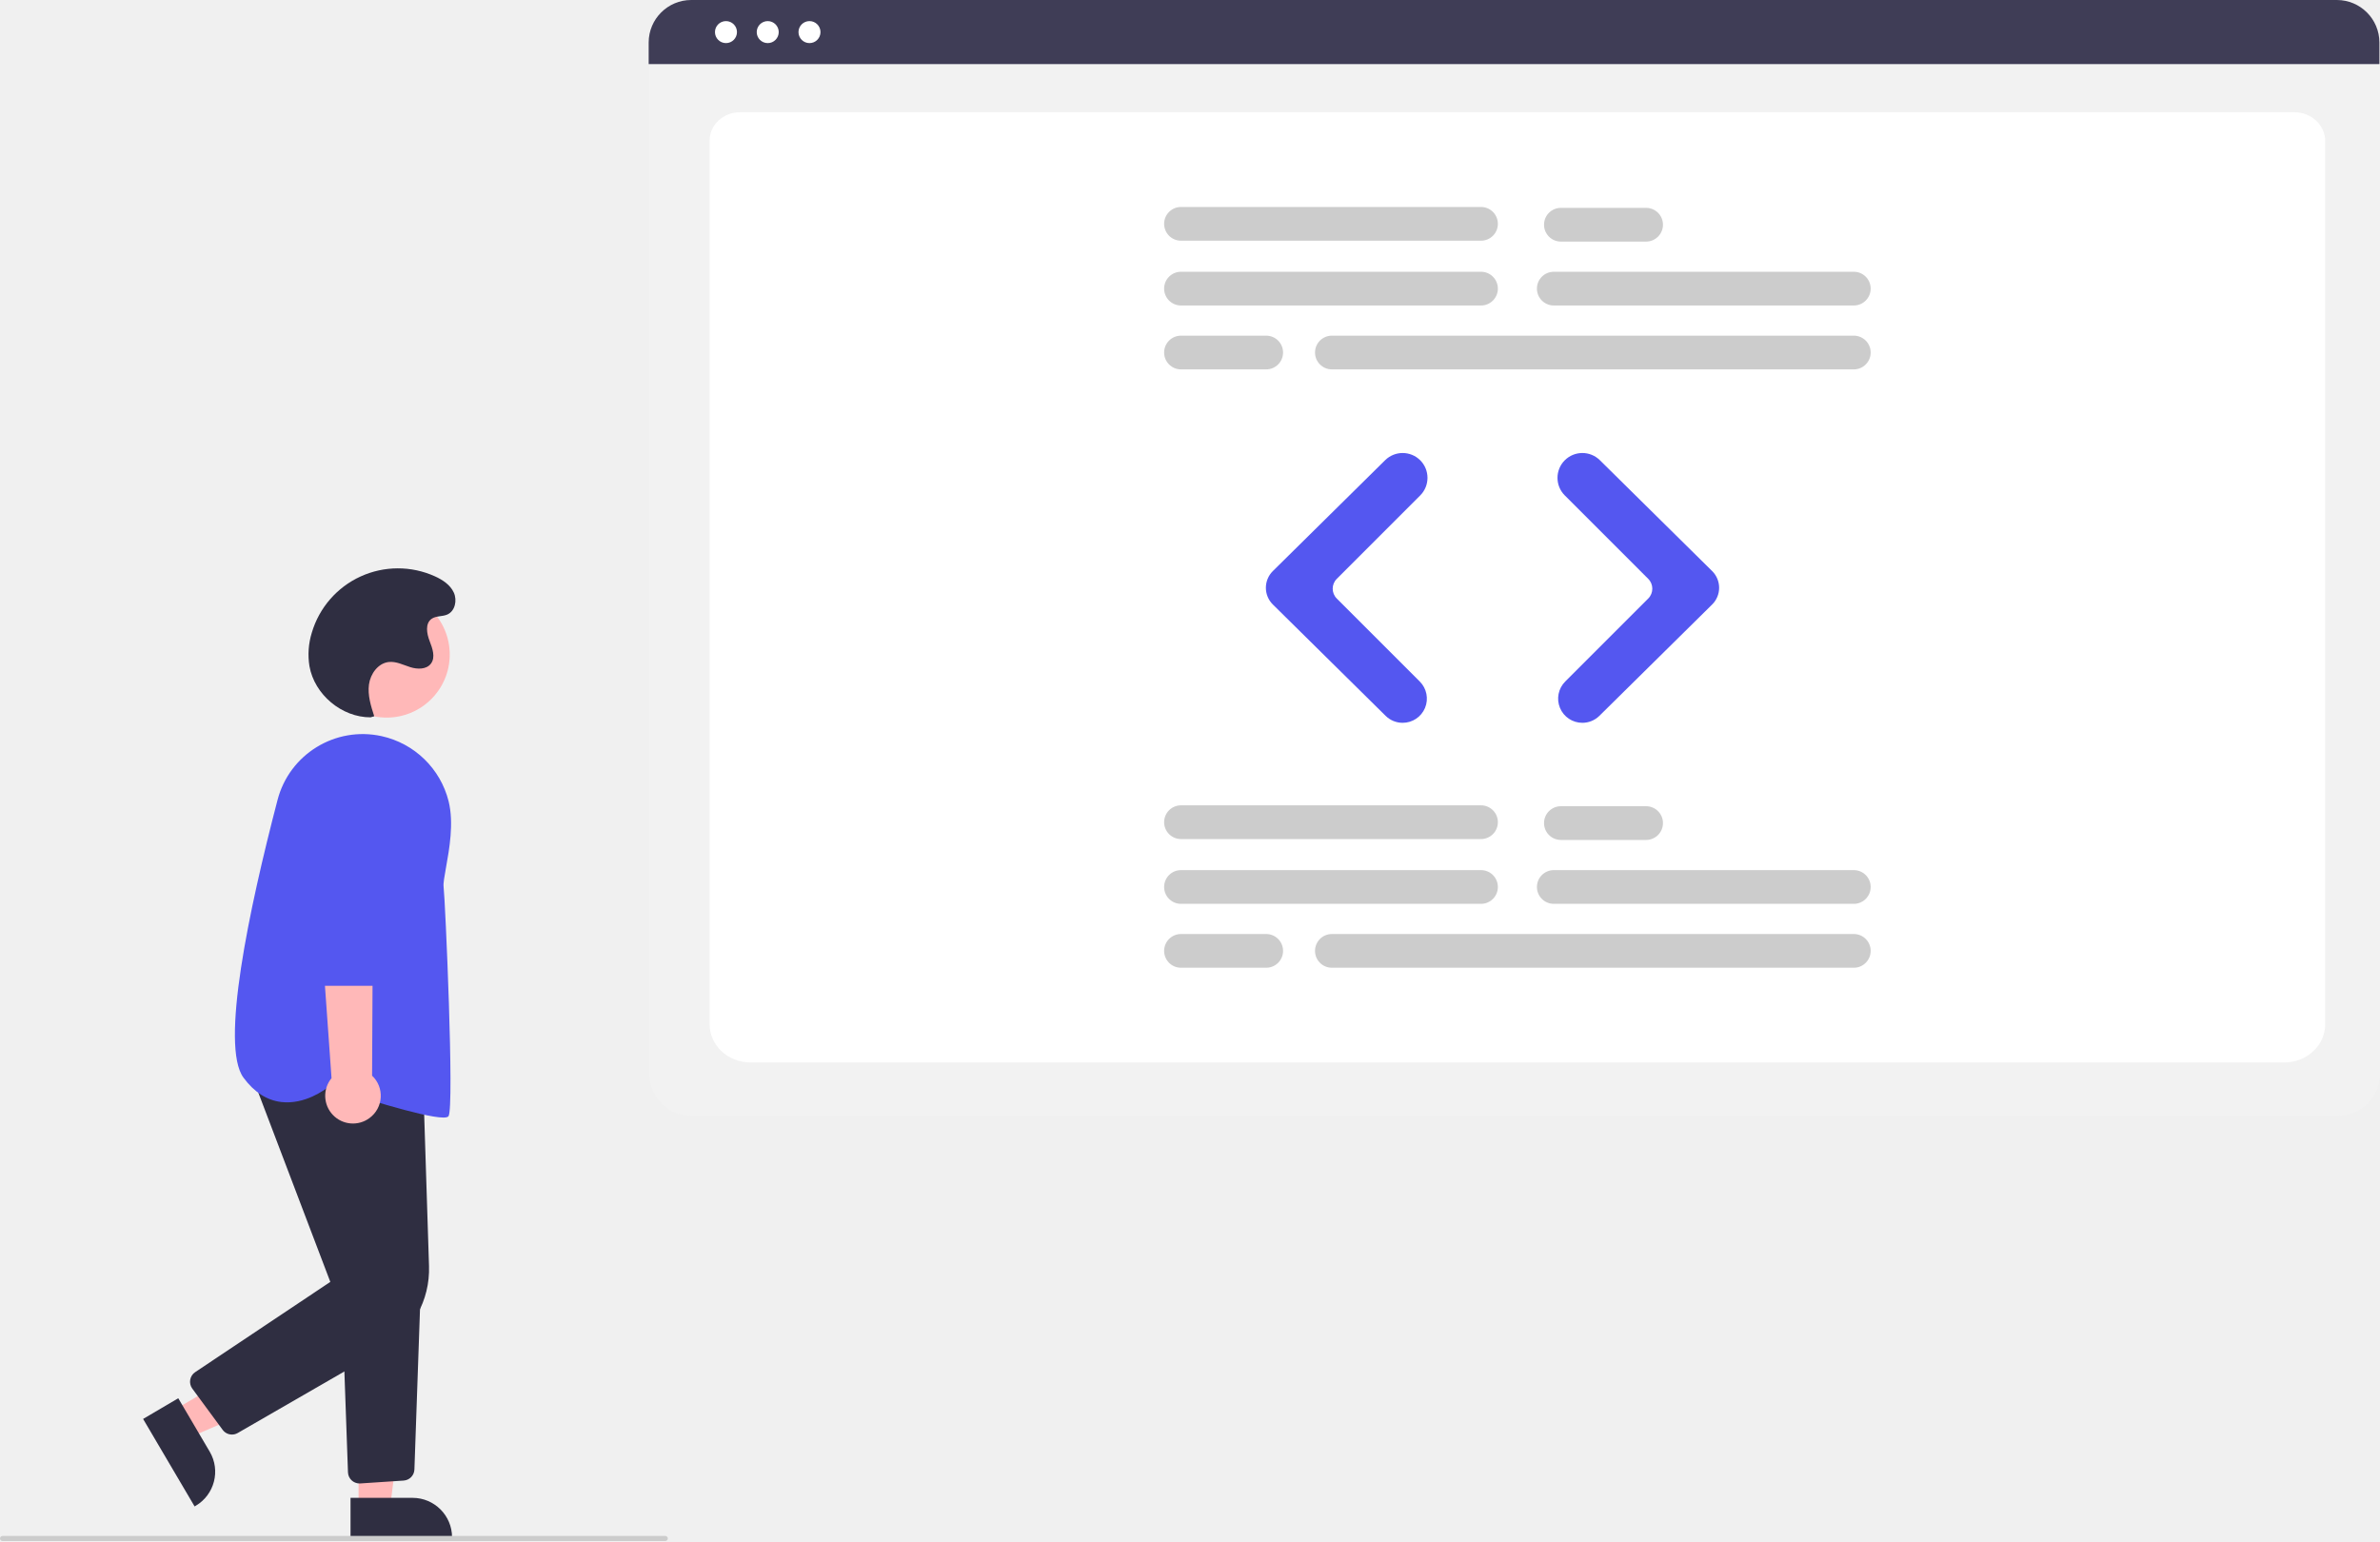
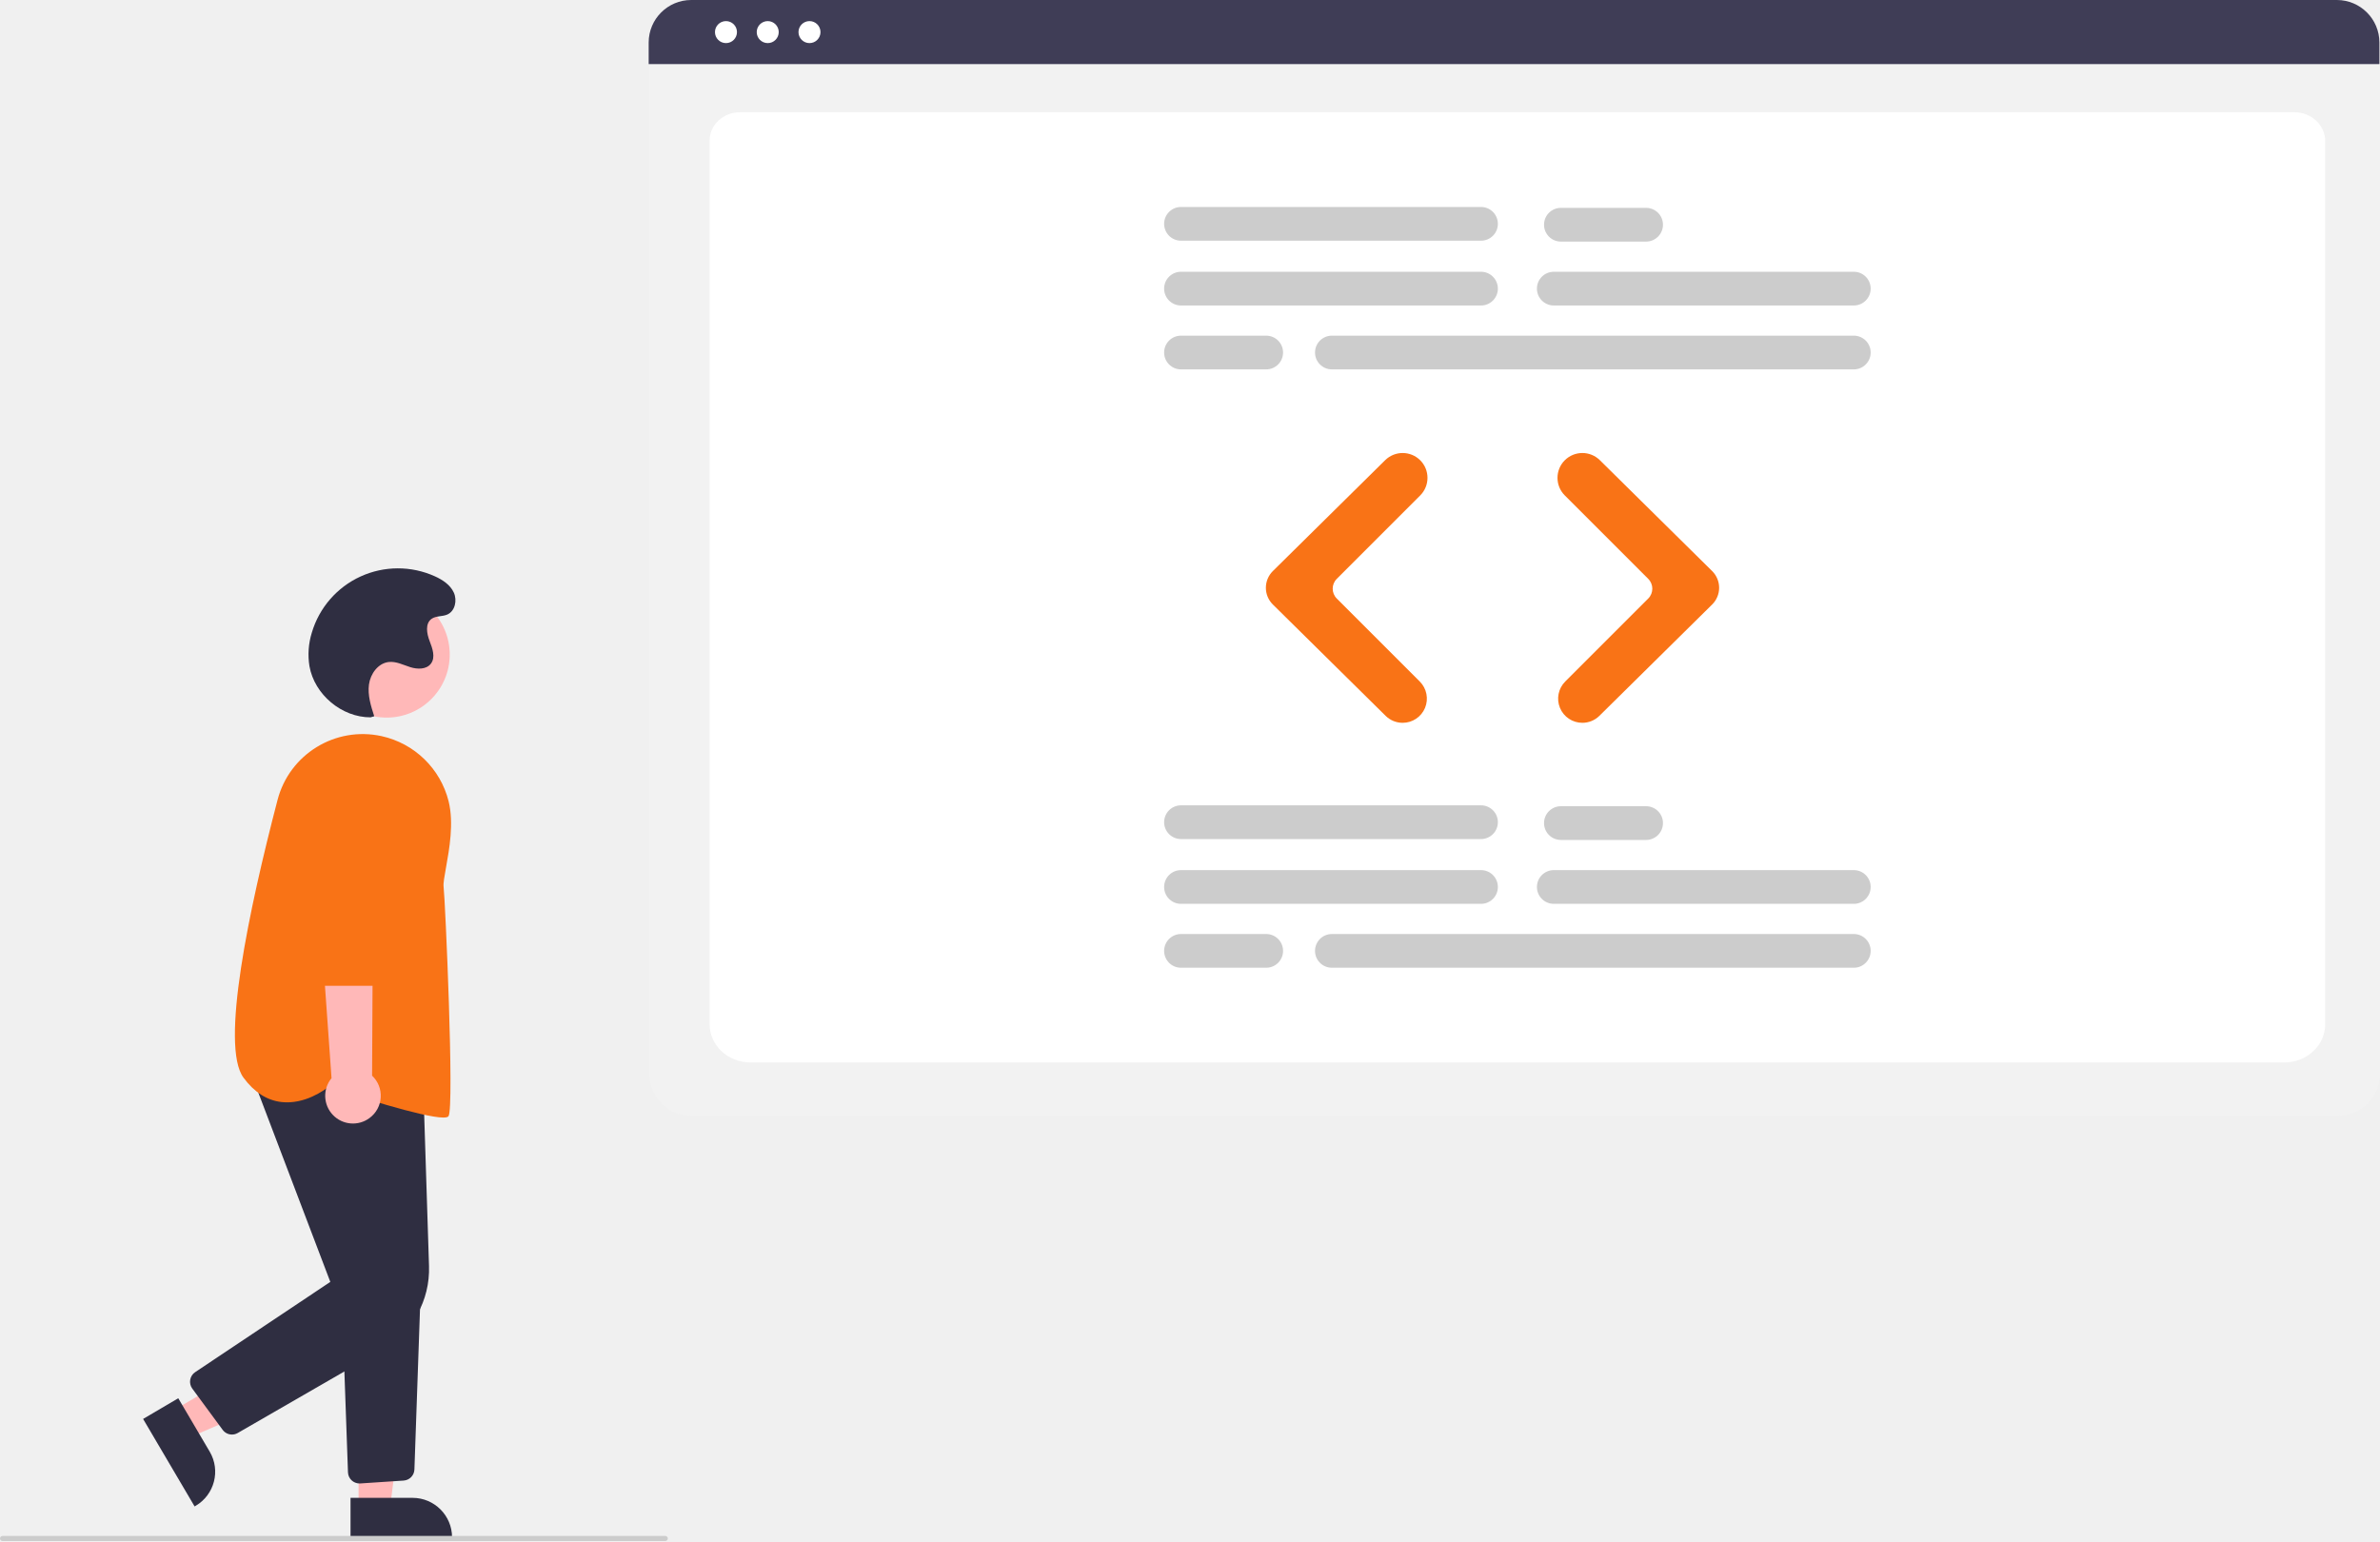
<svg xmlns="http://www.w3.org/2000/svg" data-name="Layer 1" width="926.622" height="600.085" viewBox="0 0 926.622 600.085">
  <circle cx="150.534" cy="254.872" r="24.561" fill="#ffb8b8" />
  <polygon points="67.543 549.197 73.762 559.763 117.474 540.803 108.295 525.21 67.543 549.197" fill="#ffb8b8" />
  <path d="M206.096,694.43,218.343,715.237l.001.001A15.386,15.386,0,0,1,212.888,736.302l-.431.254L192.405,702.489Z" transform="translate(-136.6892 -149.9575)" fill="#2f2e41" />
  <polygon points="139.6 587.26 151.86 587.259 157.692 539.971 139.598 539.972 139.6 587.26" fill="#ffb8b8" />
  <path d="M273.162,733.215l24.144-.001h.001a15.386,15.386,0,0,1,15.386,15.386v.5l-39.531.001Z" transform="translate(-136.6892 -149.9575)" fill="#2f2e41" />
  <path d="M227.001,708.567a4.493,4.493,0,0,1-3.624-1.833l-11.824-16.059a4.5,4.5,0,0,1,1.125-6.41l52.614-35.142-31.747-83.475L301.434,571.252l2.287,71.733A36.046,36.046,0,0,1,285.675,675.409l-56.427,32.554A4.486,4.486,0,0,1,227.001,708.567Z" transform="translate(-136.6892 -149.9575)" fill="#2f2e41" />
  <path d="M276.659,727.617a4.5,4.5,0,0,1-4.489-4.34l-2.488-69.882,30.808-1.623-2.453,70.384a4.487,4.487,0,0,1-4.2,4.333l-16.873,1.118C276.863,727.614,276.761,727.617,276.659,727.617Z" transform="translate(-136.6892 -149.9575)" fill="#2f2e41" />
-   <path d="M309.291,585.129c-7.838,0-35.217-8.816-44.721-11.959-1.422,1.138-9.233,6.979-18.351,5.911-5.626-.66-10.579-3.845-14.721-9.466-9.147-12.414,2.151-65.651,13.239-108.126a34.268,34.268,0,0,1,40.529-24.88h0a34.571,34.571,0,0,1,26.088,25.378c2.088,8.498.292,18.494-1.02,25.794-.616,3.432-1.104,6.143-.937,7.475.644,5.148,4.219,85.892,1.92,89.34C311.071,584.963,310.363,585.129,309.291,585.129Z" transform="translate(-136.6892 -149.9575)" fill="#5457f0" />
+   <path d="M309.291,585.129c-7.838,0-35.217-8.816-44.721-11.959-1.422,1.138-9.233,6.979-18.351,5.911-5.626-.66-10.579-3.845-14.721-9.466-9.147-12.414,2.151-65.651,13.239-108.126a34.268,34.268,0,0,1,40.529-24.88h0a34.571,34.571,0,0,1,26.088,25.378c2.088,8.498.292,18.494-1.02,25.794-.616,3.432-1.104,6.143-.937,7.475.644,5.148,4.219,85.892,1.92,89.34C311.071,584.963,310.363,585.129,309.291,585.129Z" transform="translate(-136.6892 -149.9575)" fill="#F97316" />
  <path d="M280.616,585.272a10.743,10.743,0,0,0,.942-16.446l.485-97.844-23.045,3.837,6.769,94.97A10.801,10.801,0,0,0,280.616,585.272Z" transform="translate(-136.6892 -149.9575)" fill="#ffb8b8" />
-   <path d="M285.946,533.818H261.124a4.514,4.514,0,0,1-4.5-4.459l-.609-67.292a17.603,17.603,0,1,1,35.204.043L290.446,529.37A4.515,4.515,0,0,1,285.946,533.818Z" transform="translate(-136.6892 -149.9575)" fill="#5457f0" />
+   <path d="M285.946,533.818H261.124a4.514,4.514,0,0,1-4.5-4.459l-.609-67.292a17.603,17.603,0,1,1,35.204.043L290.446,529.37A4.515,4.515,0,0,1,285.946,533.818Z" transform="translate(-136.6892 -149.9575)" fill="#F97316" />
  <path d="M280.969,429.289c-11.245.021-21.854-8.868-23.803-19.943a28.671,28.671,0,0,1,.919-13.014A34.954,34.954,0,0,1,306.021,374.379c3.008,1.361,5.971,3.316,7.349,6.317s.515,7.195-2.498,8.546c-1.969.882-4.44.449-6.187,1.716-2.509,1.819-1.863,5.691-.743,8.581s2.388,6.387.509,8.852c-1.75,2.297-5.249,2.226-8.004,1.361s-5.476-2.313-8.349-2.018c-4.19.43-7.202,4.598-7.759,8.773s.755,8.349,2.05,12.357Z" transform="translate(-136.6892 -149.9575)" fill="#2f2e41" />
  <path d="M395.689,750.042h-258a1,1,0,1,1,0-2h258a1,1,0,0,1,0,2Z" transform="translate(-136.6892 -149.9575)" fill="#ccc" />
  <path d="M1046.811,584.505H405.972a16.519,16.519,0,0,1-16.5-16.5V172.852a12.102,12.102,0,0,1,12.088-12.088h649.453a12.311,12.311,0,0,1,12.297,12.297V568.005A16.519,16.519,0,0,1,1046.811,584.505Z" transform="translate(-136.6892 -149.9575)" fill="#f2f2f2" />
  <path d="M1026.091,563.673H428.846c-8.755,0-15.878-6.67-15.878-14.868v-344.105c0-6.08,5.278-11.027,11.766-11.027H1030.008c6.595,0,11.961,5.028,11.961,11.208V548.805C1041.969,557.003,1034.846,563.673,1026.091,563.673Z" transform="translate(-136.6892 -149.9575)" fill="#fff" />
  <path d="M1063.081,174.908H389.241v-8.4a16.574,16.574,0,0,1,16.56-16.55H1046.521a16.574,16.574,0,0,1,16.56,16.55Z" transform="translate(-136.6892 -149.9575)" fill="#3f3d56" />
  <circle cx="282.647" cy="12.5" r="4.283" fill="#fff" />
  <circle cx="298.906" cy="12.5" r="4.283" fill="#fff" />
  <circle cx="315.165" cy="12.5" r="4.283" fill="#fff" />
  <path d="M713.3,268.912H596.492a6.566,6.566,0,0,1,0-13.132H713.3a6.566,6.566,0,1,1,0,13.132Z" transform="translate(-136.6892 -149.9575)" fill="#ccc" />
  <path d="M858.446,268.912H741.638a6.566,6.566,0,0,1,0-13.132H858.446a6.566,6.566,0,1,1,0,13.132Z" transform="translate(-136.6892 -149.9575)" fill="#ccc" />
  <path d="M858.446,293.794H655.241a6.566,6.566,0,1,1,0-13.132H858.446a6.566,6.566,0,1,1,0,13.132Z" transform="translate(-136.6892 -149.9575)" fill="#ccc" />
  <path d="M713.3,243.684H596.492a6.566,6.566,0,0,1,0-13.132H713.3a6.566,6.566,0,1,1,0,13.132Z" transform="translate(-136.6892 -149.9575)" fill="#ccc" />
  <path d="M777.579,244.03H744.402a6.566,6.566,0,0,1,0-13.132H777.579a6.566,6.566,0,1,1,0,13.132Z" transform="translate(-136.6892 -149.9575)" fill="#ccc" />
  <path d="M629.668,293.794H596.492a6.566,6.566,0,0,1,0-13.132h33.176a6.566,6.566,0,1,1,0,13.132Z" transform="translate(-136.6892 -149.9575)" fill="#ccc" />
  <path d="M713.3,501.912H596.492a6.566,6.566,0,0,1,0-13.132H713.3a6.566,6.566,0,1,1,0,13.132Z" transform="translate(-136.6892 -149.9575)" fill="#ccc" />
  <path d="M858.446,501.912H741.638a6.566,6.566,0,0,1,0-13.132H858.446a6.566,6.566,0,1,1,0,13.132Z" transform="translate(-136.6892 -149.9575)" fill="#ccc" />
  <path d="M858.446,526.794H655.241a6.566,6.566,0,1,1,0-13.132H858.446a6.566,6.566,0,1,1,0,13.132Z" transform="translate(-136.6892 -149.9575)" fill="#ccc" />
  <path d="M713.3,476.684H596.492a6.566,6.566,0,0,1,0-13.132H713.3a6.566,6.566,0,1,1,0,13.132Z" transform="translate(-136.6892 -149.9575)" fill="#ccc" />
  <path d="M777.579,477.03H744.402a6.566,6.566,0,0,1,0-13.132H777.579a6.566,6.566,0,0,1,0,13.132Z" transform="translate(-136.6892 -149.9575)" fill="#ccc" />
  <path d="M629.668,526.794H596.492a6.566,6.566,0,0,1,0-13.132h33.176a6.566,6.566,0,1,1,0,13.132Z" transform="translate(-136.6892 -149.9575)" fill="#ccc" />
-   <path d="M682.793,431.419a9.397,9.397,0,0,1-6.624-2.71l-43.909-43.359a9.152,9.152,0,0,1,0-13.023l43.731-43.184a9.702,9.702,0,0,1,13.644.043h0a9.689,9.689,0,0,1,0,13.687l-32.496,32.497a5.413,5.413,0,0,0,0,7.647l32.32,32.32a9.418,9.418,0,0,1-6.666,16.084Z" transform="translate(-136.6892 -149.9575)" fill="#5457f0" />
-   <path d="M752.759,431.419a9.418,9.418,0,0,1-6.666-16.084L778.412,383.015a5.413,5.413,0,0,0,0-7.647L745.916,342.872a9.678,9.678,0,0,1,0-13.687h0a9.702,9.702,0,0,1,13.644-.043l43.731,43.184a9.152,9.152,0,0,1,0,13.023l-43.909,43.359A9.399,9.399,0,0,1,752.759,431.419Z" transform="translate(-136.6892 -149.9575)" fill="#5457f0" />
+   <path d="M682.793,431.419a9.397,9.397,0,0,1-6.624-2.71l-43.909-43.359a9.152,9.152,0,0,1,0-13.023l43.731-43.184a9.702,9.702,0,0,1,13.644.043h0a9.689,9.689,0,0,1,0,13.687l-32.496,32.497a5.413,5.413,0,0,0,0,7.647l32.32,32.32a9.418,9.418,0,0,1-6.666,16.084Z" transform="translate(-136.6892 -149.9575)" fill="#F97316" />
+   <path d="M752.759,431.419a9.418,9.418,0,0,1-6.666-16.084L778.412,383.015a5.413,5.413,0,0,0,0-7.647L745.916,342.872a9.678,9.678,0,0,1,0-13.687h0a9.702,9.702,0,0,1,13.644-.043l43.731,43.184a9.152,9.152,0,0,1,0,13.023l-43.909,43.359A9.399,9.399,0,0,1,752.759,431.419Z" transform="translate(-136.6892 -149.9575)" fill="#F97316" />
</svg>
